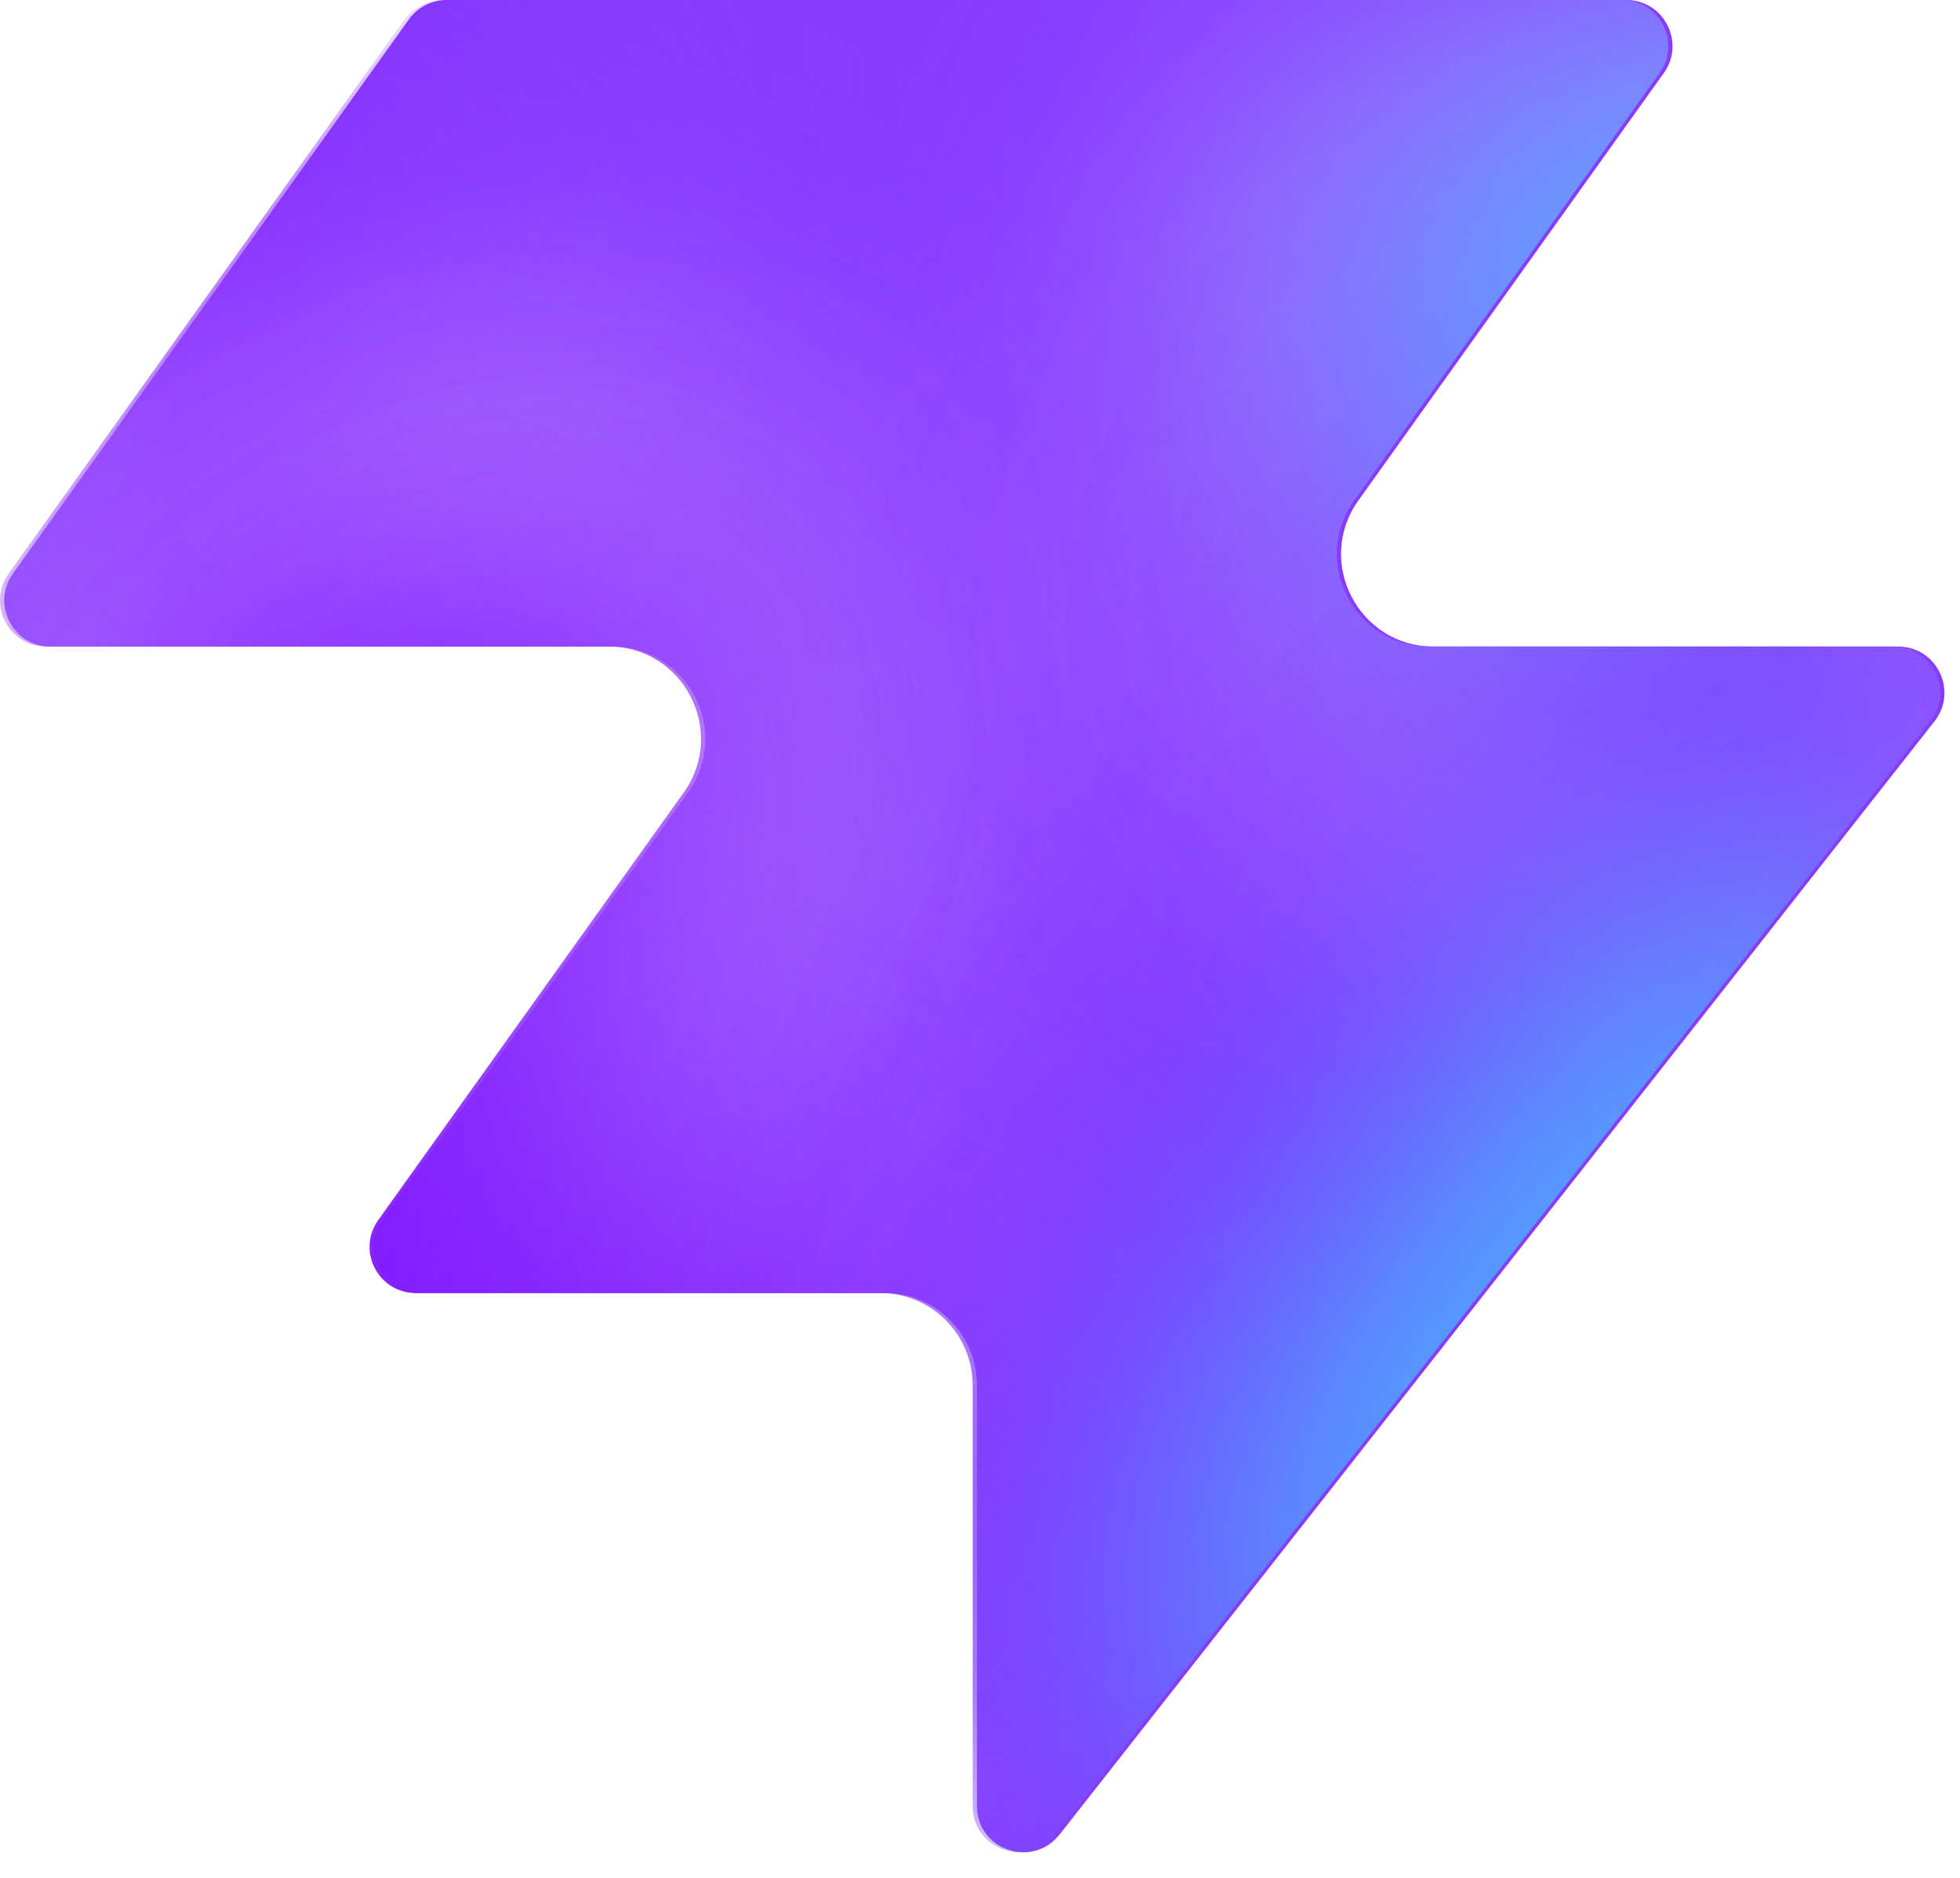
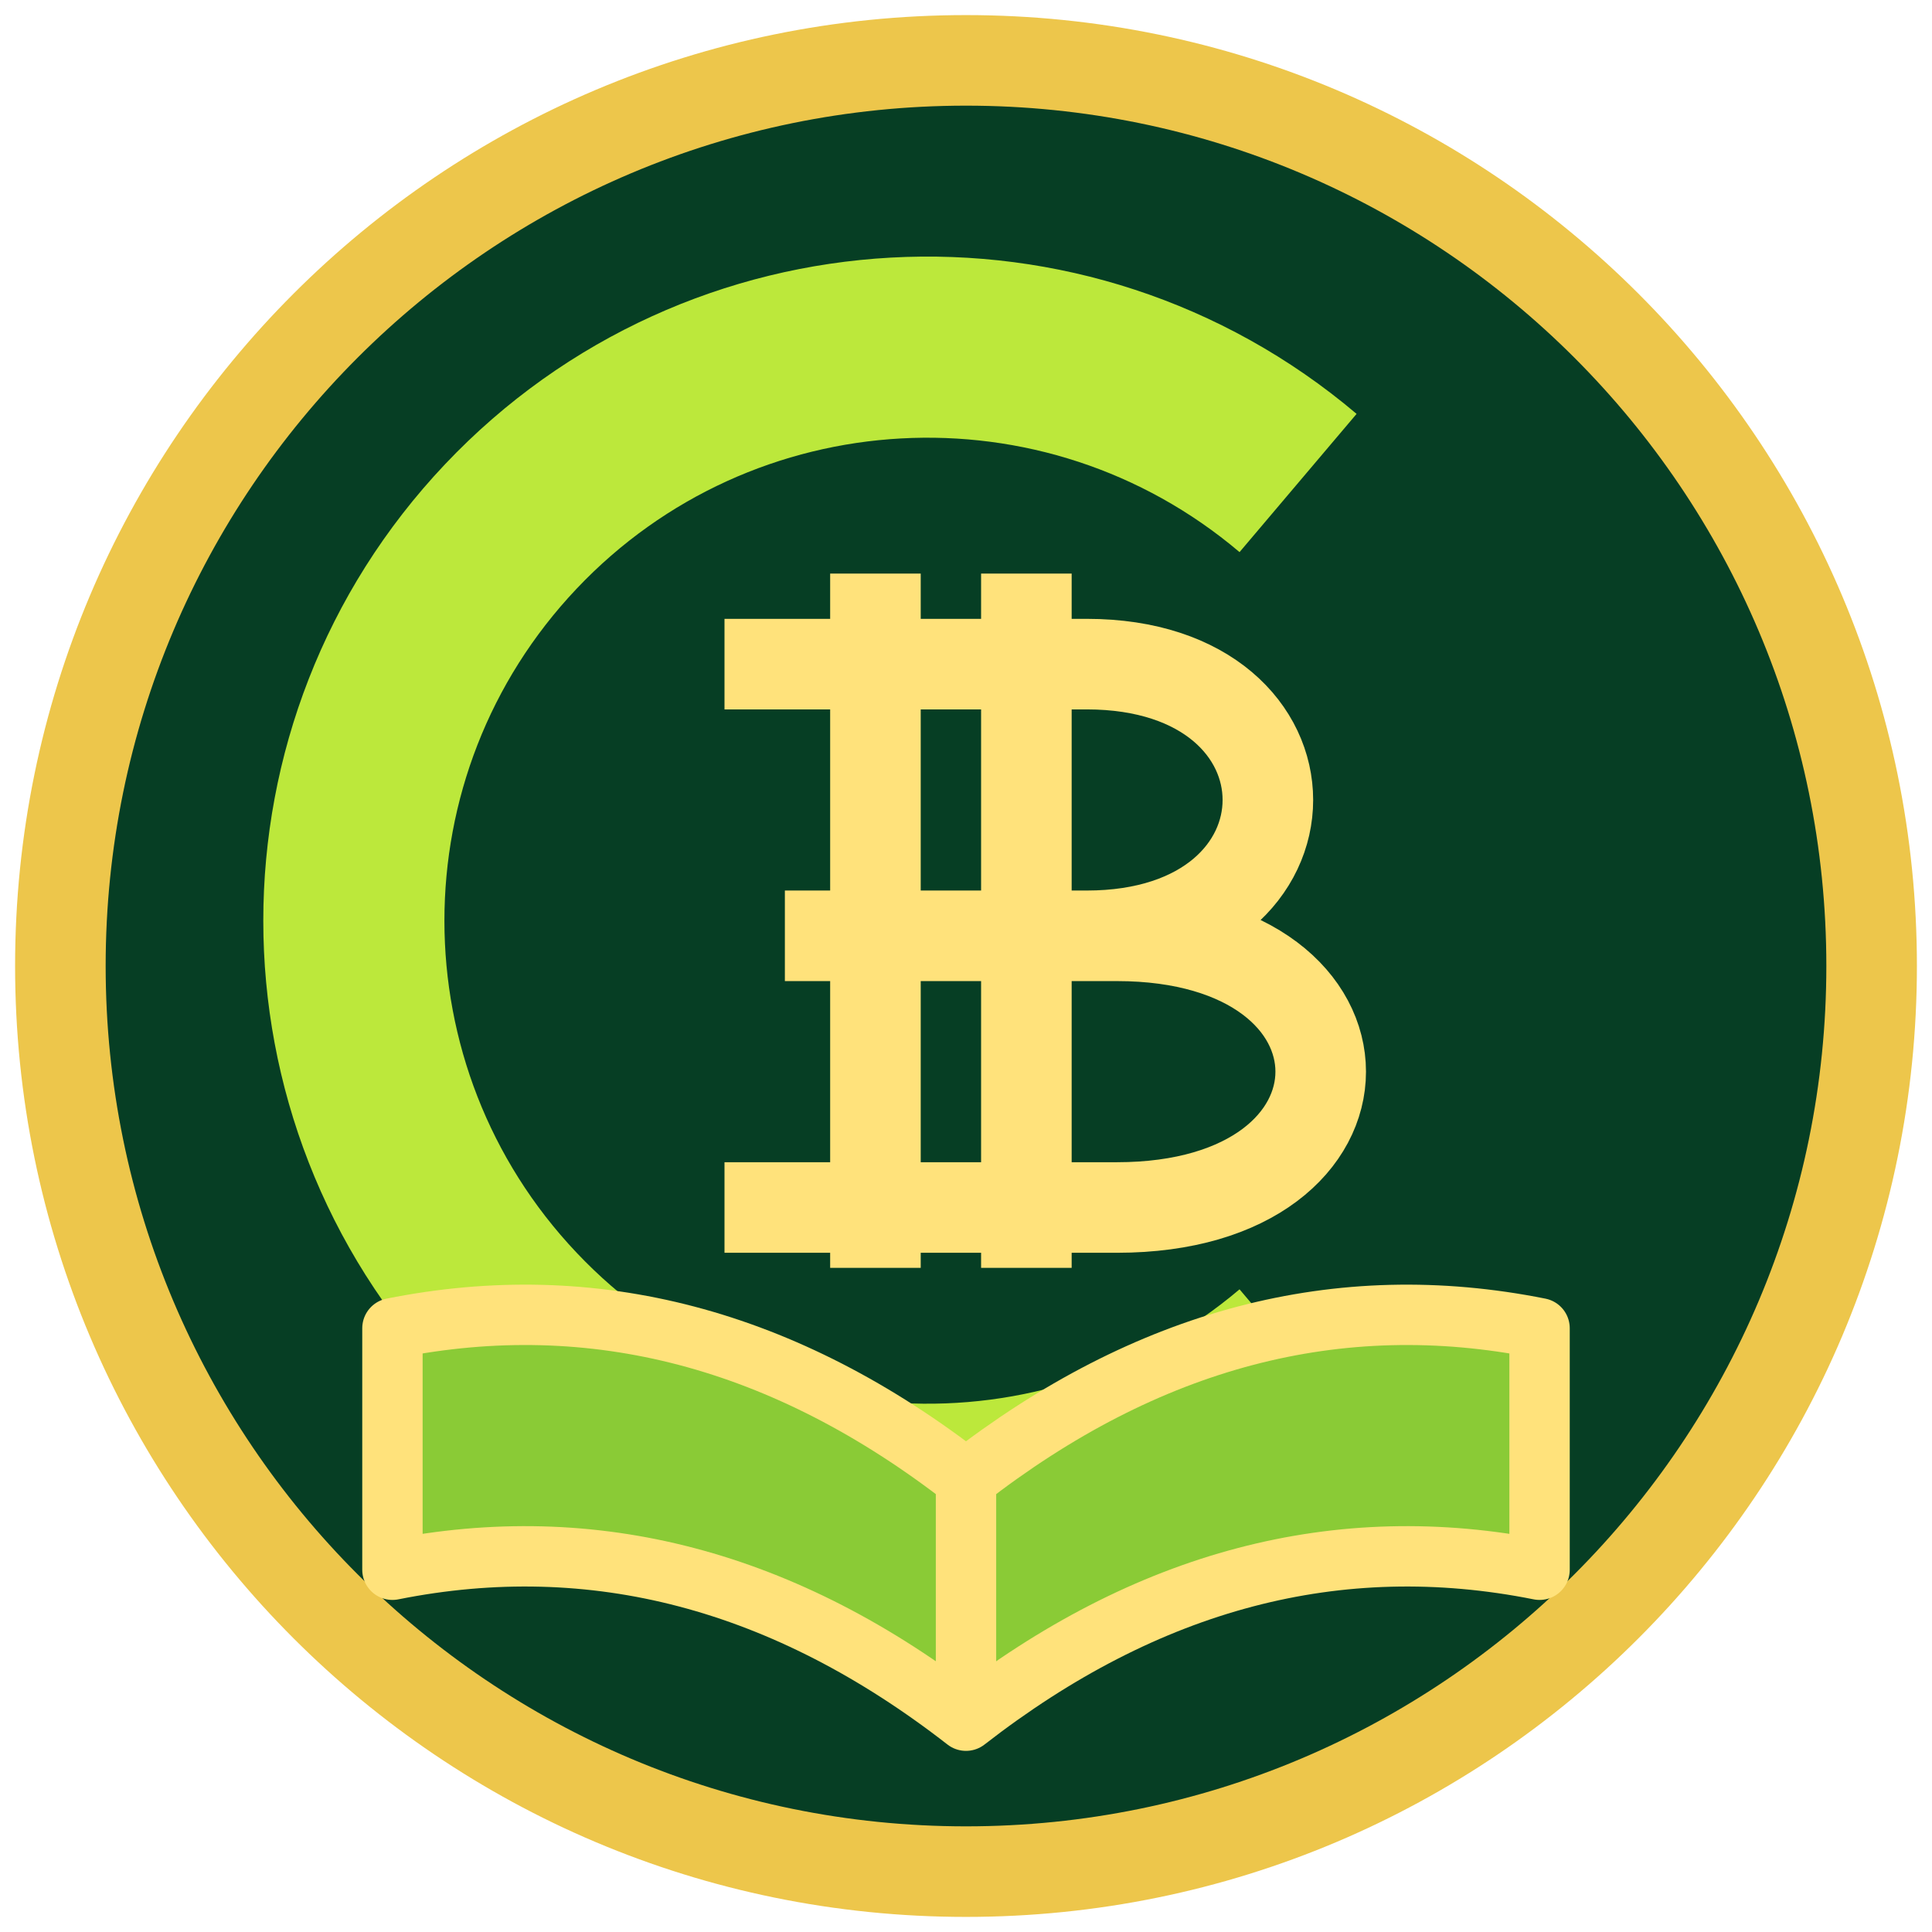
- <svg xmlns="http://www.w3.org/2000/svg" width="48" height="46" fill="none" viewBox="0 0 48 46">
-   <path fill="#863bff" d="M25.946 44.938c-.664.845-2.021.375-2.021-.698V33.937a2.26 2.26 0 0 0-2.262-2.262H10.287c-.92 0-1.456-1.04-.92-1.788l7.48-10.471c1.07-1.497 0-3.578-1.842-3.578H1.237c-.92 0-1.456-1.04-.92-1.788L10.013.474c.214-.297.556-.474.92-.474h28.894c.92 0 1.456 1.04.92 1.788l-7.48 10.471c-1.07 1.498 0 3.579 1.842 3.579h11.377c.943 0 1.473 1.088.89 1.83L25.947 44.94z" style="fill:#863bff;fill:color(display-p3 .525 .23 1);fill-opacity:1" />
-   <mask id="a" width="48" height="46" x="0" y="0" maskUnits="userSpaceOnUse" style="mask-type:alpha">
-     <path fill="#000" d="M25.842 44.938c-.664.844-2.021.375-2.021-.698V33.937a2.26 2.26 0 0 0-2.262-2.262H10.183c-.92 0-1.456-1.04-.92-1.788l7.48-10.471c1.07-1.498 0-3.579-1.842-3.579H1.133c-.92 0-1.456-1.04-.92-1.787L9.91.473c.214-.297.556-.474.92-.474h28.894c.92 0 1.456 1.04.92 1.788l-7.48 10.471c-1.07 1.498 0 3.578 1.842 3.578h11.377c.943 0 1.473 1.088.89 1.832L25.843 44.94z" style="fill:#000;fill-opacity:1" />
-   </mask>
-   <g mask="url(#a)">
-     <g filter="url(#b)">
-       <ellipse cx="5.508" cy="14.704" fill="#ede6ff" rx="5.508" ry="14.704" style="fill:#ede6ff;fill:color(display-p3 .927 .903 1);fill-opacity:1" transform="matrix(.00324 1 1 -.00324 -4.47 31.516)" />
-     </g>
-     <g filter="url(#c)">
-       <ellipse cx="10.399" cy="29.851" fill="#ede6ff" rx="10.399" ry="29.851" style="fill:#ede6ff;fill:color(display-p3 .927 .903 1);fill-opacity:1" transform="matrix(.00324 1 1 -.00324 -39.328 7.883)" />
-     </g>
-     <g filter="url(#d)">
-       <ellipse cx="5.508" cy="30.487" fill="#7e14ff" rx="5.508" ry="30.487" style="fill:#7e14ff;fill:color(display-p3 .492 .077 1);fill-opacity:1" transform="rotate(89.814 -25.913 -14.639)scale(1 -1)" />
-     </g>
-     <g filter="url(#e)">
-       <ellipse cx="5.508" cy="30.599" fill="#7e14ff" rx="5.508" ry="30.599" style="fill:#7e14ff;fill:color(display-p3 .492 .077 1);fill-opacity:1" transform="rotate(89.814 -32.644 -3.334)scale(1 -1)" />
-     </g>
-     <g filter="url(#f)">
-       <ellipse cx="5.508" cy="30.599" fill="#7e14ff" rx="5.508" ry="30.599" style="fill:#7e14ff;fill:color(display-p3 .492 .077 1);fill-opacity:1" transform="matrix(.00324 1 1 -.00324 -34.34 30.47)" />
-     </g>
-     <g filter="url(#g)">
-       <ellipse cx="14.072" cy="22.078" fill="#ede6ff" rx="14.072" ry="22.078" style="fill:#ede6ff;fill:color(display-p3 .927 .903 1);fill-opacity:1" transform="rotate(93.35 24.506 48.493)scale(-1 1)" />
-     </g>
-     <g filter="url(#h)">
-       <ellipse cx="3.47" cy="21.501" fill="#7e14ff" rx="3.47" ry="21.501" style="fill:#7e14ff;fill:color(display-p3 .492 .077 1);fill-opacity:1" transform="rotate(89.009 28.708 47.59)scale(-1 1)" />
-     </g>
-     <g filter="url(#i)">
-       <ellipse cx="3.47" cy="21.501" fill="#7e14ff" rx="3.47" ry="21.501" style="fill:#7e14ff;fill:color(display-p3 .492 .077 1);fill-opacity:1" transform="rotate(89.009 28.708 47.59)scale(-1 1)" />
-     </g>
-     <g filter="url(#j)">
-       <ellipse cx=".387" cy="8.972" fill="#7e14ff" rx="4.407" ry="29.108" style="fill:#7e14ff;fill:color(display-p3 .492 .077 1);fill-opacity:1" transform="rotate(39.51 .387 8.972)" />
-     </g>
-     <g filter="url(#k)">
-       <ellipse cx="47.523" cy="-6.092" fill="#7e14ff" rx="4.407" ry="29.108" style="fill:#7e14ff;fill:color(display-p3 .492 .077 1);fill-opacity:1" transform="rotate(37.892 47.523 -6.092)" />
-     </g>
-     <g filter="url(#l)">
-       <ellipse cx="41.412" cy="6.333" fill="#47bfff" rx="5.971" ry="9.665" style="fill:#47bfff;fill:color(display-p3 .28 .748 1);fill-opacity:1" transform="rotate(37.892 41.412 6.333)" />
-     </g>
-     <g filter="url(#m)">
-       <ellipse cx="-1.879" cy="38.332" fill="#7e14ff" rx="4.407" ry="29.108" style="fill:#7e14ff;fill:color(display-p3 .492 .077 1);fill-opacity:1" transform="rotate(37.892 -1.88 38.332)" />
-     </g>
-     <g filter="url(#n)">
-       <ellipse cx="-1.879" cy="38.332" fill="#7e14ff" rx="4.407" ry="29.108" style="fill:#7e14ff;fill:color(display-p3 .492 .077 1);fill-opacity:1" transform="rotate(37.892 -1.88 38.332)" />
-     </g>
-     <g filter="url(#o)">
-       <ellipse cx="35.651" cy="29.907" fill="#7e14ff" rx="4.407" ry="29.108" style="fill:#7e14ff;fill:color(display-p3 .492 .077 1);fill-opacity:1" transform="rotate(37.892 35.651 29.907)" />
-     </g>
-     <g filter="url(#p)">
-       <ellipse cx="38.418" cy="32.4" fill="#47bfff" rx="5.971" ry="15.297" style="fill:#47bfff;fill:color(display-p3 .28 .748 1);fill-opacity:1" transform="rotate(37.892 38.418 32.4)" />
-     </g>
-   </g>
-   <defs>
-     <filter id="b" width="60.045" height="41.654" x="-19.77" y="16.149" color-interpolation-filters="sRGB" filterUnits="userSpaceOnUse">
-       <feFlood flood-opacity="0" result="BackgroundImageFix" />
-       <feBlend in="SourceGraphic" in2="BackgroundImageFix" result="shape" />
-       <feGaussianBlur result="effect1_foregroundBlur_2002_17158" stdDeviation="7.659" />
-     </filter>
-     <filter id="c" width="90.34" height="51.437" x="-54.613" y="-7.533" color-interpolation-filters="sRGB" filterUnits="userSpaceOnUse">
-       <feFlood flood-opacity="0" result="BackgroundImageFix" />
-       <feBlend in="SourceGraphic" in2="BackgroundImageFix" result="shape" />
-       <feGaussianBlur result="effect1_foregroundBlur_2002_17158" stdDeviation="7.659" />
-     </filter>
-     <filter id="d" width="79.355" height="29.4" x="-49.64" y="2.03" color-interpolation-filters="sRGB" filterUnits="userSpaceOnUse">
-       <feFlood flood-opacity="0" result="BackgroundImageFix" />
-       <feBlend in="SourceGraphic" in2="BackgroundImageFix" result="shape" />
-       <feGaussianBlur result="effect1_foregroundBlur_2002_17158" stdDeviation="4.596" />
-     </filter>
-     <filter id="e" width="79.579" height="29.4" x="-45.045" y="20.029" color-interpolation-filters="sRGB" filterUnits="userSpaceOnUse">
-       <feFlood flood-opacity="0" result="BackgroundImageFix" />
-       <feBlend in="SourceGraphic" in2="BackgroundImageFix" result="shape" />
-       <feGaussianBlur result="effect1_foregroundBlur_2002_17158" stdDeviation="4.596" />
-     </filter>
-     <filter id="f" width="79.579" height="29.4" x="-43.513" y="21.178" color-interpolation-filters="sRGB" filterUnits="userSpaceOnUse">
-       <feFlood flood-opacity="0" result="BackgroundImageFix" />
-       <feBlend in="SourceGraphic" in2="BackgroundImageFix" result="shape" />
-       <feGaussianBlur result="effect1_foregroundBlur_2002_17158" stdDeviation="4.596" />
-     </filter>
-     <filter id="g" width="74.749" height="58.852" x="15.756" y="-17.901" color-interpolation-filters="sRGB" filterUnits="userSpaceOnUse">
-       <feFlood flood-opacity="0" result="BackgroundImageFix" />
-       <feBlend in="SourceGraphic" in2="BackgroundImageFix" result="shape" />
-       <feGaussianBlur result="effect1_foregroundBlur_2002_17158" stdDeviation="7.659" />
-     </filter>
-     <filter id="h" width="61.377" height="25.362" x="23.548" y="2.284" color-interpolation-filters="sRGB" filterUnits="userSpaceOnUse">
-       <feFlood flood-opacity="0" result="BackgroundImageFix" />
-       <feBlend in="SourceGraphic" in2="BackgroundImageFix" result="shape" />
-       <feGaussianBlur result="effect1_foregroundBlur_2002_17158" stdDeviation="4.596" />
-     </filter>
-     <filter id="i" width="61.377" height="25.362" x="23.548" y="2.284" color-interpolation-filters="sRGB" filterUnits="userSpaceOnUse">
-       <feFlood flood-opacity="0" result="BackgroundImageFix" />
-       <feBlend in="SourceGraphic" in2="BackgroundImageFix" result="shape" />
-       <feGaussianBlur result="effect1_foregroundBlur_2002_17158" stdDeviation="4.596" />
-     </filter>
-     <filter id="j" width="56.045" height="63.649" x="-27.636" y="-22.853" color-interpolation-filters="sRGB" filterUnits="userSpaceOnUse">
-       <feFlood flood-opacity="0" result="BackgroundImageFix" />
-       <feBlend in="SourceGraphic" in2="BackgroundImageFix" result="shape" />
-       <feGaussianBlur result="effect1_foregroundBlur_2002_17158" stdDeviation="4.596" />
-     </filter>
-     <filter id="k" width="54.814" height="64.646" x="20.116" y="-38.415" color-interpolation-filters="sRGB" filterUnits="userSpaceOnUse">
-       <feFlood flood-opacity="0" result="BackgroundImageFix" />
-       <feBlend in="SourceGraphic" in2="BackgroundImageFix" result="shape" />
-       <feGaussianBlur result="effect1_foregroundBlur_2002_17158" stdDeviation="4.596" />
-     </filter>
-     <filter id="l" width="33.541" height="35.313" x="24.641" y="-11.323" color-interpolation-filters="sRGB" filterUnits="userSpaceOnUse">
-       <feFlood flood-opacity="0" result="BackgroundImageFix" />
-       <feBlend in="SourceGraphic" in2="BackgroundImageFix" result="shape" />
-       <feGaussianBlur result="effect1_foregroundBlur_2002_17158" stdDeviation="4.596" />
-     </filter>
-     <filter id="m" width="54.814" height="64.646" x="-29.286" y="6.009" color-interpolation-filters="sRGB" filterUnits="userSpaceOnUse">
-       <feFlood flood-opacity="0" result="BackgroundImageFix" />
-       <feBlend in="SourceGraphic" in2="BackgroundImageFix" result="shape" />
-       <feGaussianBlur result="effect1_foregroundBlur_2002_17158" stdDeviation="4.596" />
-     </filter>
-     <filter id="n" width="54.814" height="64.646" x="-29.286" y="6.009" color-interpolation-filters="sRGB" filterUnits="userSpaceOnUse">
-       <feFlood flood-opacity="0" result="BackgroundImageFix" />
-       <feBlend in="SourceGraphic" in2="BackgroundImageFix" result="shape" />
-       <feGaussianBlur result="effect1_foregroundBlur_2002_17158" stdDeviation="4.596" />
-     </filter>
-     <filter id="o" width="54.814" height="64.646" x="8.244" y="-2.416" color-interpolation-filters="sRGB" filterUnits="userSpaceOnUse">
-       <feFlood flood-opacity="0" result="BackgroundImageFix" />
-       <feBlend in="SourceGraphic" in2="BackgroundImageFix" result="shape" />
-       <feGaussianBlur result="effect1_foregroundBlur_2002_17158" stdDeviation="4.596" />
-     </filter>
-     <filter id="p" width="39.409" height="43.623" x="18.713" y="10.588" color-interpolation-filters="sRGB" filterUnits="userSpaceOnUse">
-       <feFlood flood-opacity="0" result="BackgroundImageFix" />
-       <feBlend in="SourceGraphic" in2="BackgroundImageFix" result="shape" />
-       <feGaussianBlur result="effect1_foregroundBlur_2002_17158" stdDeviation="4.596" />
-     </filter>
-   </defs>
+ <svg xmlns="http://www.w3.org/2000/svg" viewBox="0 0 64 64">
+   <circle cx="32" cy="32" r="30" fill="#063e24" stroke="#edc64b" stroke-width="3" />
+   <path d="M43 16a19 19 0 1 0 0 29" fill="none" stroke="#bce83b" stroke-width="6" />
+   <path d="M29 19v23m5-23v23m-10-20h12c8 0 8 9 0 9H26m0 0h11c9 0 9 9 0 9H24" fill="none" stroke="#ffe27b" stroke-width="3" stroke-linejoin="round" />
+   <path d="M13 44q10-2 19 5 9-7 19-5v8q-10-2-19 5-9-7-19-5z" fill="#8acb36" stroke="#ffe27b" stroke-width="2" stroke-linejoin="round" />
+   <path d="M32 49v8" stroke="#ffe27b" stroke-width="2" />
</svg>
